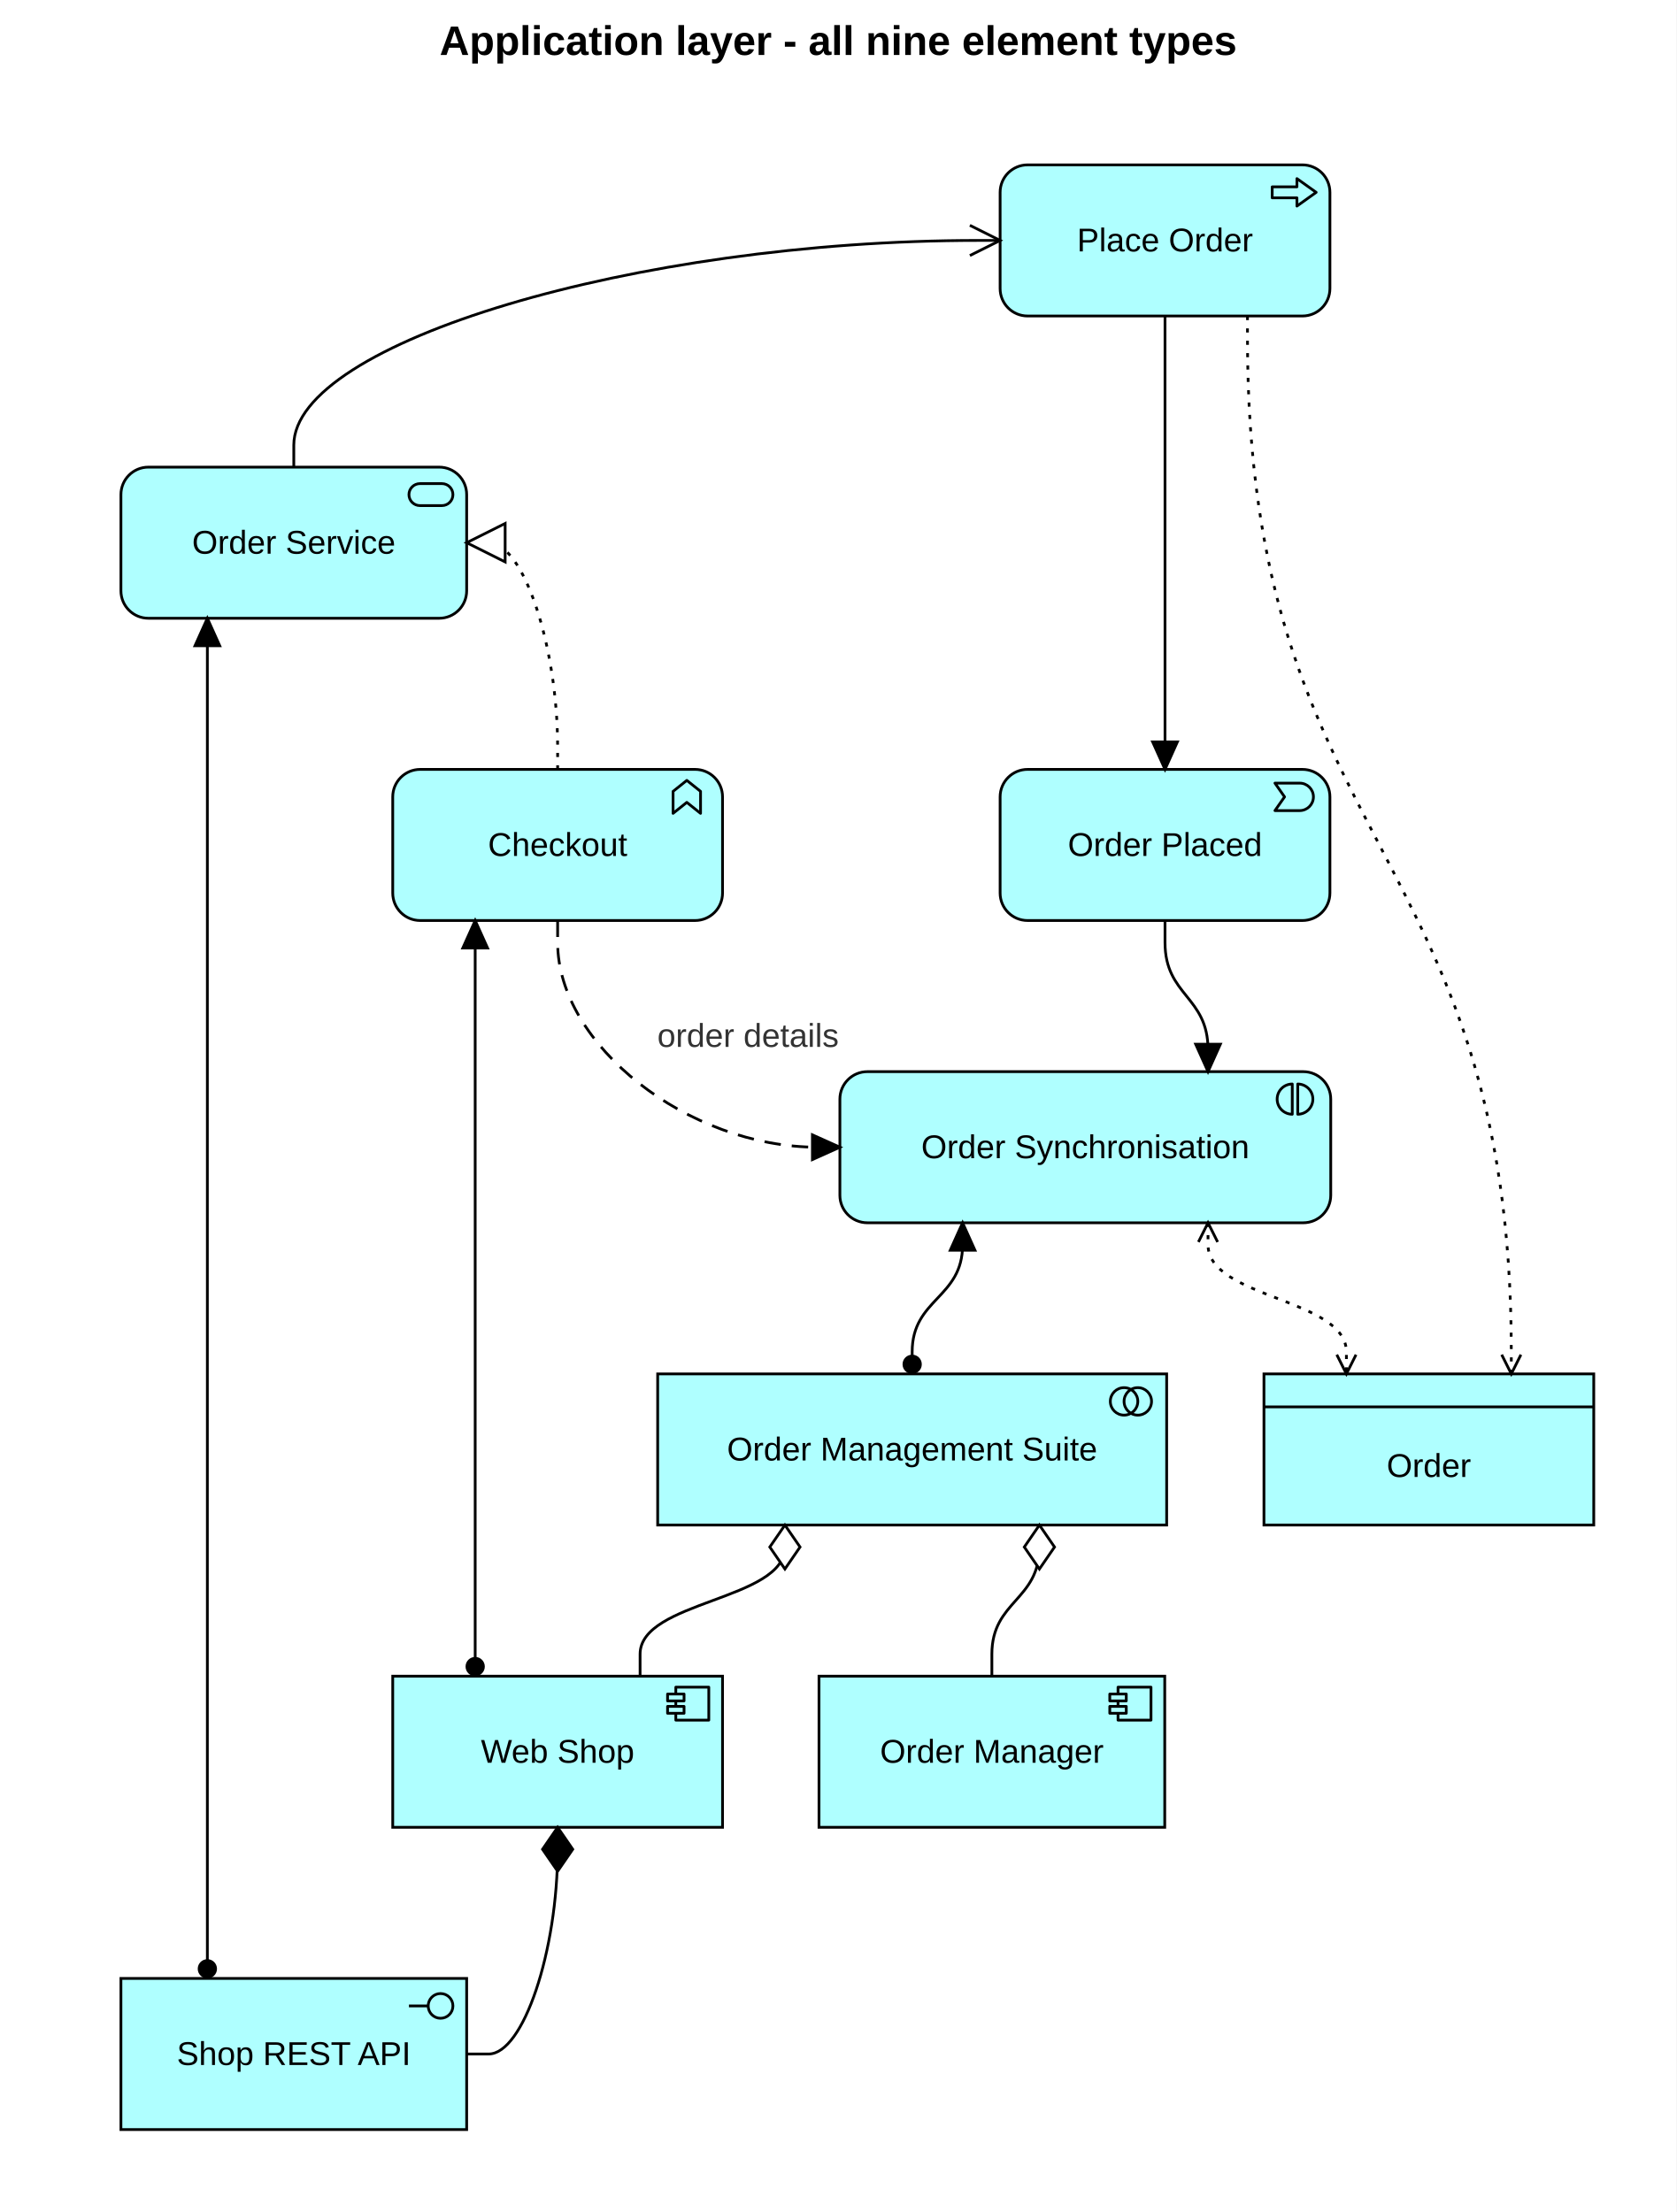
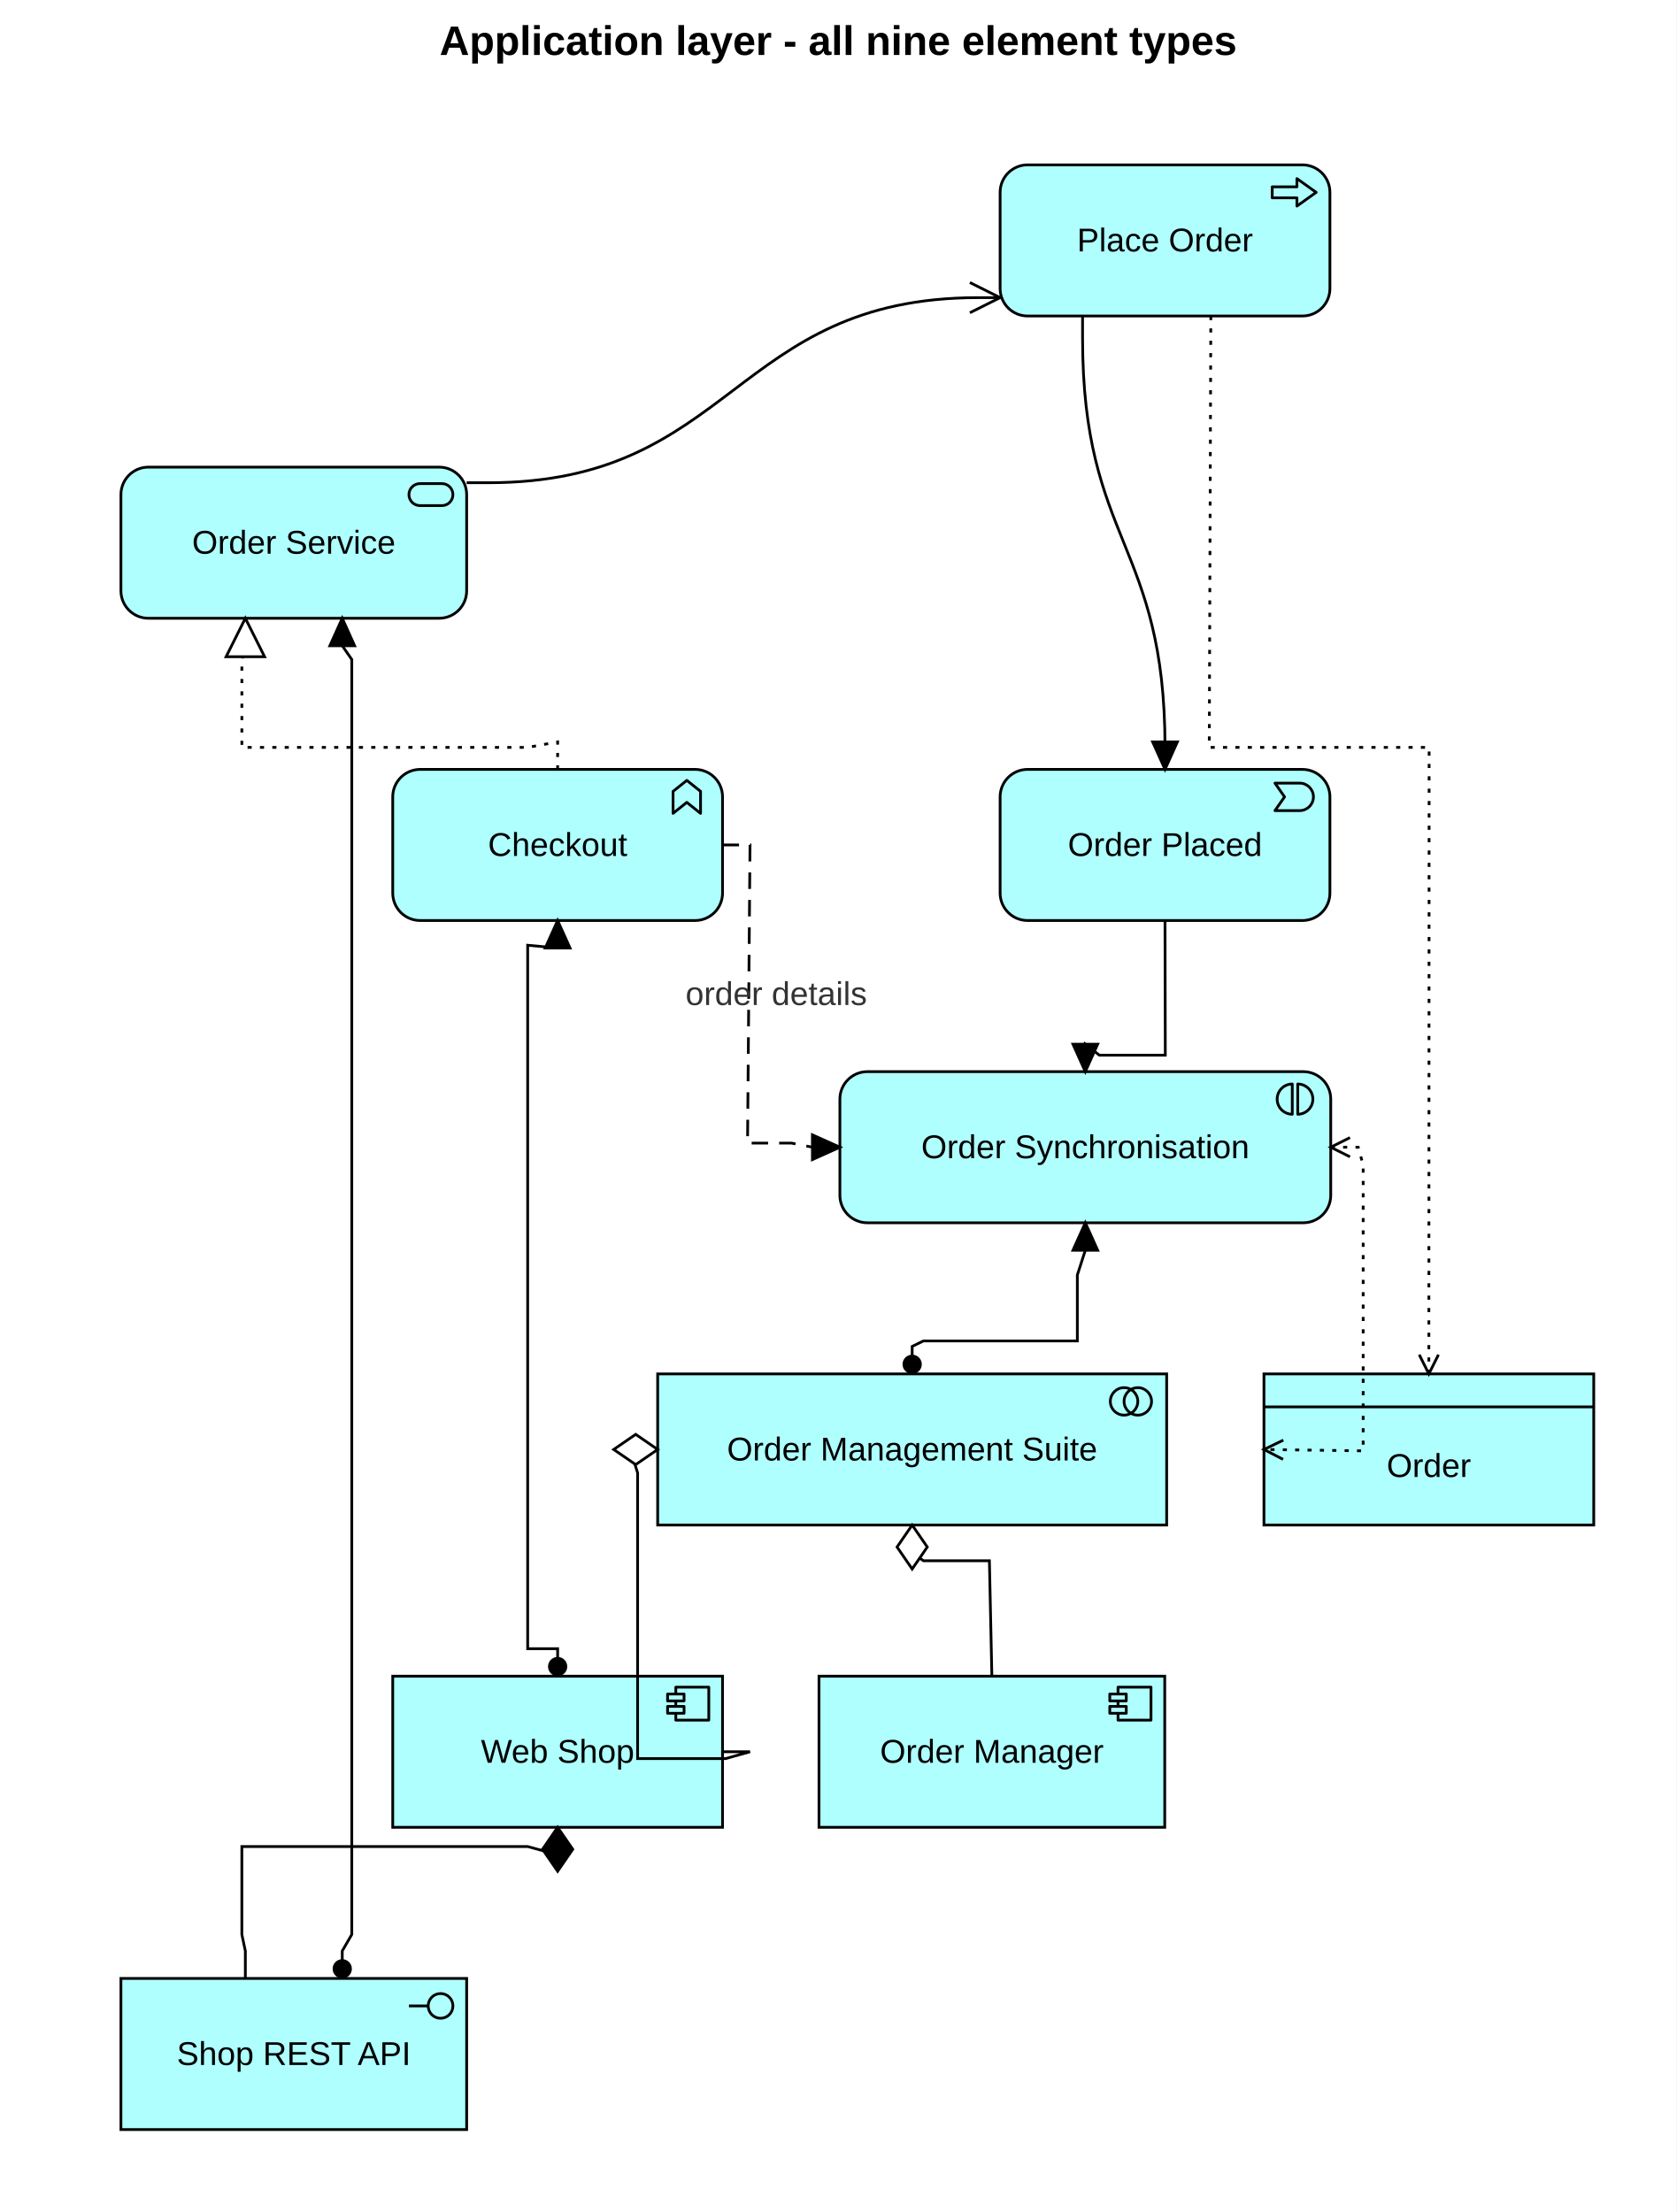
<svg xmlns="http://www.w3.org/2000/svg" width="610" height="805" viewBox="0 0 610 805" font-family="Arial, Helvetica, sans-serif" font-size="12">
  <rect x="0" y="0" width="610" height="805" fill="#ffffff" />
  <text x="305" y="20" text-anchor="middle" font-size="15" font-weight="bold">Application layer - all nine element types</text>
  <g transform="translate(10,40)">
    <g class="element application-collaboration" data-id="orderSuite">
      <rect fill="#AFFFFF" stroke="#000000" stroke-width="1" x="229.3" y="460" width="185.2" height="55" rx="0" ry="0" />
      <g stroke="#000" stroke-width="1" stroke-linejoin="round" fill="none">
        <circle cx="399" cy="470" r="5" />
        <circle cx="404" cy="470" r="5" />
      </g>
      <text x="321.9" y="491.5" text-anchor="middle">Order Management Suite</text>
    </g>
    <g class="element application-component" data-id="webShop">
      <rect fill="#AFFFFF" stroke="#000000" stroke-width="1" x="132.9" y="570" width="120" height="55" rx="0" ry="0" />
      <g stroke="#000" stroke-width="1" stroke-linejoin="round" fill="#AFFFFF">
        <rect x="235.9" y="574" width="12" height="12" />
        <rect x="232.9" y="576.5" width="6" height="2.5" />
        <rect x="232.9" y="581" width="6" height="2.5" />
      </g>
      <text x="192.9" y="601.5" text-anchor="middle">Web Shop</text>
    </g>
    <g class="element application-component" data-id="orderMgr">
      <rect fill="#AFFFFF" stroke="#000000" stroke-width="1" x="288" y="570" width="125.8" height="55" rx="0" ry="0" />
      <g stroke="#000" stroke-width="1" stroke-linejoin="round" fill="#AFFFFF">
        <rect x="396.8" y="574" width="12" height="12" />
        <rect x="393.8" y="576.5" width="6" height="2.5" />
        <rect x="393.8" y="581" width="6" height="2.5" />
      </g>
      <text x="350.9" y="601.5" text-anchor="middle">Order Manager</text>
    </g>
    <g class="element application-interface" data-id="shopApi">
      <rect fill="#AFFFFF" stroke="#000000" stroke-width="1" x="34" y="680" width="125.8" height="55" rx="0" ry="0" />
      <g stroke="#000" stroke-width="1" stroke-linejoin="round" fill="none">
        <line x1="138.8" y1="690" x2="145.8" y2="690" />
        <circle cx="150.3" cy="690" r="4.5" />
      </g>
      <text x="96.9" y="711.5" text-anchor="middle">Shop REST API</text>
    </g>
    <g class="element application-function" data-id="checkout">
      <rect fill="#AFFFFF" stroke="#000000" stroke-width="1" x="132.9" y="240" width="120" height="55" rx="10" ry="10" />
      <path stroke="#000" stroke-width="1" stroke-linejoin="round" fill="none" d="M234.9,248 L239.9,244 L244.9,248 L244.9,256 L239.9,252 L234.9,256 Z" />
      <text x="192.9" y="271.5" text-anchor="middle">Checkout</text>
    </g>
    <g class="element application-interaction" data-id="orderSync">
      <rect fill="#AFFFFF" stroke="#000000" stroke-width="1" x="295.6" y="350" width="178.6" height="55" rx="10" ry="10" />
      <g stroke="#000" stroke-width="1" stroke-linejoin="round" fill="none">
        <path d="M460.2,354.5 A5.5,5.5 0 0 0 460.2,365.5 Z" />
        <path d="M462.2,354.5 A5.5,5.5 0 0 1 462.2,365.5 Z" />
      </g>
      <text x="384.9" y="381.5" text-anchor="middle">Order Synchronisation</text>
    </g>
    <g class="element application-process" data-id="placeOrder">
      <rect fill="#AFFFFF" stroke="#000000" stroke-width="1" x="353.9" y="20" width="120" height="55" rx="10" ry="10" />
      <path stroke="#000" stroke-width="1" stroke-linejoin="round" fill="none" d="M452.9,28 H461.9 V25 L468.9,30 L461.9,35 V32 H452.9 Z" />
      <text x="413.9" y="51.5" text-anchor="middle">Place Order</text>
    </g>
    <g class="element application-event" data-id="orderPlaced">
      <rect fill="#AFFFFF" stroke="#000000" stroke-width="1" x="353.9" y="240" width="120" height="55" rx="10" ry="10" />
      <path stroke="#000" stroke-width="1" stroke-linejoin="round" fill="none" d="M453.9,245 H462.9 A5,5 0 0 1 462.9,255 H453.9 L457.4,250 Z" />
      <text x="413.9" y="271.5" text-anchor="middle">Order Placed</text>
    </g>
    <g class="element application-service" data-id="orderSvc">
      <rect fill="#AFFFFF" stroke="#000000" stroke-width="1" x="34" y="130" width="125.8" height="55" rx="10" ry="10" />
      <rect stroke="#000" stroke-width="1" stroke-linejoin="round" fill="none" x="138.8" y="136" width="16" height="8" rx="4" ry="4" />
      <text x="96.9" y="161.5" text-anchor="middle">Order Service</text>
    </g>
    <g class="element data-object" data-id="order">
      <rect fill="#AFFFFF" stroke="#000000" stroke-width="1" x="449.9" y="460" width="120" height="55" />
      <line stroke="#000000" stroke-width="1" x1="449.9" y1="472" x2="569.9" y2="472" />
      <text x="509.9" y="497.5" text-anchor="middle">Order</text>
    </g>
    <g class="relationship aggregation" data-source="orderSuite" data-target="webShop">
-       <path d="M275.6,515L275.6,523C275.6,542.5 222.9,542.5 222.9,562L222.9,570" fill="none" stroke="#000" stroke-width="1" />
-       <path d="M275.6,515 L281.1,523 L275.6,531 L270.1,523 Z" fill="#fff" stroke="#000" stroke-width="1" />
+       <path d="M229.3,487.5L219.3,487.5L222,496L222,600L254,600L262.9,597.5L252.9,597.5" fill="none" stroke="#000" stroke-width="1" />
+       <path d="M229.3,487.5 L221.3,493 L213.3,487.5 L221.3,482 Z" fill="#fff" stroke="#000" stroke-width="1" />
    </g>
    <g class="relationship aggregation" data-source="orderSuite" data-target="orderMgr">
-       <path d="M368.2,515L368.2,523C368.2,542.5 350.9,542.5 350.9,562L350.9,570" fill="none" stroke="#000" stroke-width="1" />
-       <path d="M368.2,515 L373.7,523 L368.2,531 L362.7,523 Z" fill="#fff" stroke="#000" stroke-width="1" />
+       <path d="M321.9,515L321.9,525L326,528L350,528L350.9,570" fill="none" stroke="#000" stroke-width="1" />
+       <path d="M321.9,515 L327.4,523 L321.9,531 L316.4,523 Z" fill="#fff" stroke="#000" stroke-width="1" />
    </g>
    <g class="relationship assignment" data-source="orderSuite" data-target="orderSync">
-       <path d="M321.9,460L321.9,452C321.9,432.5 340.25,432.5 340.25,413L340.25,405" fill="none" stroke="#000" stroke-width="1" />
+       <path d="M321.9,460L321.9,450L326,448L382,448L382,424L384.9,415L384.9,405" fill="none" stroke="#000" stroke-width="1" />
      <circle cx="321.9" cy="456.5" r="3.5" fill="#000" />
-       <path d="M340.25,405 L344.75,415 L335.75,415 Z" fill="#000" stroke="#000" stroke-width="1" />
+       <path d="M384.9,405 L389.4,415 L380.4,415 Z" fill="#000" stroke="#000" stroke-width="1" />
    </g>
    <g class="relationship composition" data-source="webShop" data-target="shopApi">
-       <path d="M192.9,625L192.9,633C192.9,670.25 180.35,707.5 167.8,707.5L159.8,707.5" fill="none" stroke="#000" stroke-width="1" />
+       <path d="M192.9,625L192.9,635L182,632L78,632L78,664L79.27,670L79.27,680" fill="none" stroke="#000" stroke-width="1" />
      <path d="M192.9,625 L198.4,633 L192.9,641 L187.4,633 Z" fill="#000" stroke="#000" stroke-width="1" />
    </g>
    <g class="relationship assignment" data-source="webShop" data-target="checkout">
-       <path d="M162.9,570L162.9,562C162.9,560 162.9,562 162.9,518.833C162.9,475.667 162.9,389.333 162.9,346.167L162.9,303L162.9,295" fill="none" stroke="#000" stroke-width="1" />
-       <circle cx="162.9" cy="566.5" r="3.5" fill="#000" />
-       <path d="M162.9,295 L167.4,305 L158.4,305 Z" fill="#000" stroke="#000" stroke-width="1" />
+       <path d="M192.9,570L192.9,560L182,560L182,304L192.9,305L192.9,295" fill="none" stroke="#000" stroke-width="1" />
+       <circle cx="192.9" cy="566.5" r="3.5" fill="#000" />
+       <path d="M192.9,295 L197.4,305 L188.4,305 Z" fill="#000" stroke="#000" stroke-width="1" />
    </g>
    <g class="relationship realization" data-source="checkout" data-target="orderSvc">
-       <path d="M192.9,240L192.9,232C192.9,194.75 180.35,157.5 167.8,157.5L159.8,157.5" fill="none" stroke="#000" stroke-width="1" stroke-dasharray="1.5 3" />
-       <path d="M159.8,157.5 L173.8,150.5 L173.8,164.5 Z" fill="#fff" stroke="#000" stroke-width="1" />
+       <path d="M192.9,240L192.9,230L182,232L78,232L78,200L79.27,195L79.27,185" fill="none" stroke="#000" stroke-width="1" stroke-dasharray="1.5 3" />
+       <path d="M79.27,185 L86.27,199 L72.27,199 Z" fill="#fff" stroke="#000" stroke-width="1" />
    </g>
    <g class="relationship assignment" data-source="shopApi" data-target="orderSvc">
-       <path d="M65.45,680L65.45,672C65.45,670 65.45,672 65.45,592.167C65.45,512.333 65.45,352.667 65.45,272.833L65.45,193L65.45,185" fill="none" stroke="#000" stroke-width="1" />
-       <circle cx="65.45" cy="676.5" r="3.5" fill="#000" />
-       <path d="M65.45,185 L69.95,195 L60.95,195 Z" fill="#000" stroke="#000" stroke-width="1" />
+       <path d="M114.53,680L114.53,670L118,664L118,200L114.53,195L114.53,185" fill="none" stroke="#000" stroke-width="1" />
+       <circle cx="114.53" cy="676.5" r="3.5" fill="#000" />
+       <path d="M114.53,185 L119.03,195 L110.03,195 Z" fill="#000" stroke="#000" stroke-width="1" />
    </g>
    <g class="relationship triggering" data-source="placeOrder" data-target="orderPlaced">
-       <path d="M413.9,75L413.9,83C413.9,85 413.9,83 413.9,107.833C413.9,132.667 413.9,182.333 413.9,207.167L413.9,232L413.9,240" fill="none" stroke="#000" stroke-width="1" />
+       <path d="M383.9,75L383.9,83C383.9,157.5 413.9,157.5 413.9,232L413.9,240" fill="none" stroke="#000" stroke-width="1" />
      <path d="M413.9,240 L409.4,230 L418.4,230 Z" fill="#000" stroke="#000" stroke-width="1" />
    </g>
    <g class="relationship triggering" data-source="orderPlaced" data-target="orderSync">
-       <path d="M413.9,295L413.9,303C413.9,322.5 429.55,322.5 429.55,342L429.55,350" fill="none" stroke="#000" stroke-width="1" />
-       <path d="M429.55,350 L425.05,340 L434.05,340 Z" fill="#000" stroke="#000" stroke-width="1" />
+       <path d="M413.9,295L414,344L390,344L384.9,340L384.9,350" fill="none" stroke="#000" stroke-width="1" />
+       <path d="M384.9,350 L380.4,340 L389.4,340 Z" fill="#000" stroke="#000" stroke-width="1" />
    </g>
    <g class="relationship flow" data-source="checkout" data-target="orderSync">
-       <path d="M192.9,295L192.9,303C192.9,340.25 240.25,377.5 287.6,377.5L295.6,377.5" fill="none" stroke="#000" stroke-width="1" stroke-dasharray="6 4" />
+       <path d="M252.9,267.5L262.9,267.5L262,376L278,376L285.6,377.5L295.6,377.5" fill="none" stroke="#000" stroke-width="1" stroke-dasharray="6 4" />
      <path d="M295.6,377.5 L285.6,382 L285.6,373 Z" fill="#000" stroke="#000" stroke-width="1" />
-       <text x="262.19" y="340.99" text-anchor="middle" font-size="12" font-family="&quot;trebuchet ms&quot;, verdana, arial, sans-serif" fill="#333">order details</text>
+       <text x="272.45" y="325.75" text-anchor="middle" font-size="12" font-family="&quot;trebuchet ms&quot;, verdana, arial, sans-serif" fill="#333">order details</text>
    </g>
    <g class="relationship access" data-source="placeOrder" data-target="order">
-       <path d="M443.9,75L443.9,83C443.9,267.5 539.9,267.5 539.9,452L539.9,460" fill="none" stroke="#000" stroke-width="1" stroke-dasharray="1.5 3" />
-       <path d="M536.4,453 L539.9,460 L543.4,453" fill="none" stroke="#000" stroke-width="1" />
+       <path d="M430.57,75L430,232L510,232L509.9,460" fill="none" stroke="#000" stroke-width="1" stroke-dasharray="1.5 3" />
+       <path d="M506.4,453 L509.9,460 L513.4,453" fill="none" stroke="#000" stroke-width="1" />
    </g>
    <g class="relationship access" data-source="orderSync" data-target="order">
-       <path d="M429.55,405L429.55,413C429.55,432.5 479.9,432.5 479.9,452L479.9,460" fill="none" stroke="#000" stroke-width="1" stroke-dasharray="1.5 3" />
-       <path d="M433.05,412 L429.55,405 L426.05,412" fill="none" stroke="#000" stroke-width="1" />
-       <path d="M476.4,453 L479.9,460 L483.4,453" fill="none" stroke="#000" stroke-width="1" />
+       <path d="M474.2,377.5L484.2,377.5L486,384L486,488L449.9,487.5" fill="none" stroke="#000" stroke-width="1" stroke-dasharray="1.5 3" />
+       <path d="M481.2,374 L474.2,377.5 L481.2,381" fill="none" stroke="#000" stroke-width="1" />
+       <path d="M456.95,484.1 L449.9,487.5 L456.85,491.1" fill="none" stroke="#000" stroke-width="1" />
    </g>
    <g class="relationship serving" data-source="orderSvc" data-target="placeOrder">
-       <path d="M96.9,130L96.9,122C96.9,84.75 221.4,47.5 345.9,47.5L353.9,47.5" fill="none" stroke="#000" stroke-width="1" />
-       <path d="M342.9,53 L353.9,47.5 L342.9,42" fill="none" stroke="#000" stroke-width="1" />
+       <path d="M159.8,135.674L167.8,135.674C256.85,135.674 256.85,68.32 345.9,68.32L353.9,68.32" fill="none" stroke="#000" stroke-width="1" />
+       <path d="M342.9,73.82 L353.9,68.32 L342.9,62.82" fill="none" stroke="#000" stroke-width="1" />
    </g>
  </g>
</svg>
